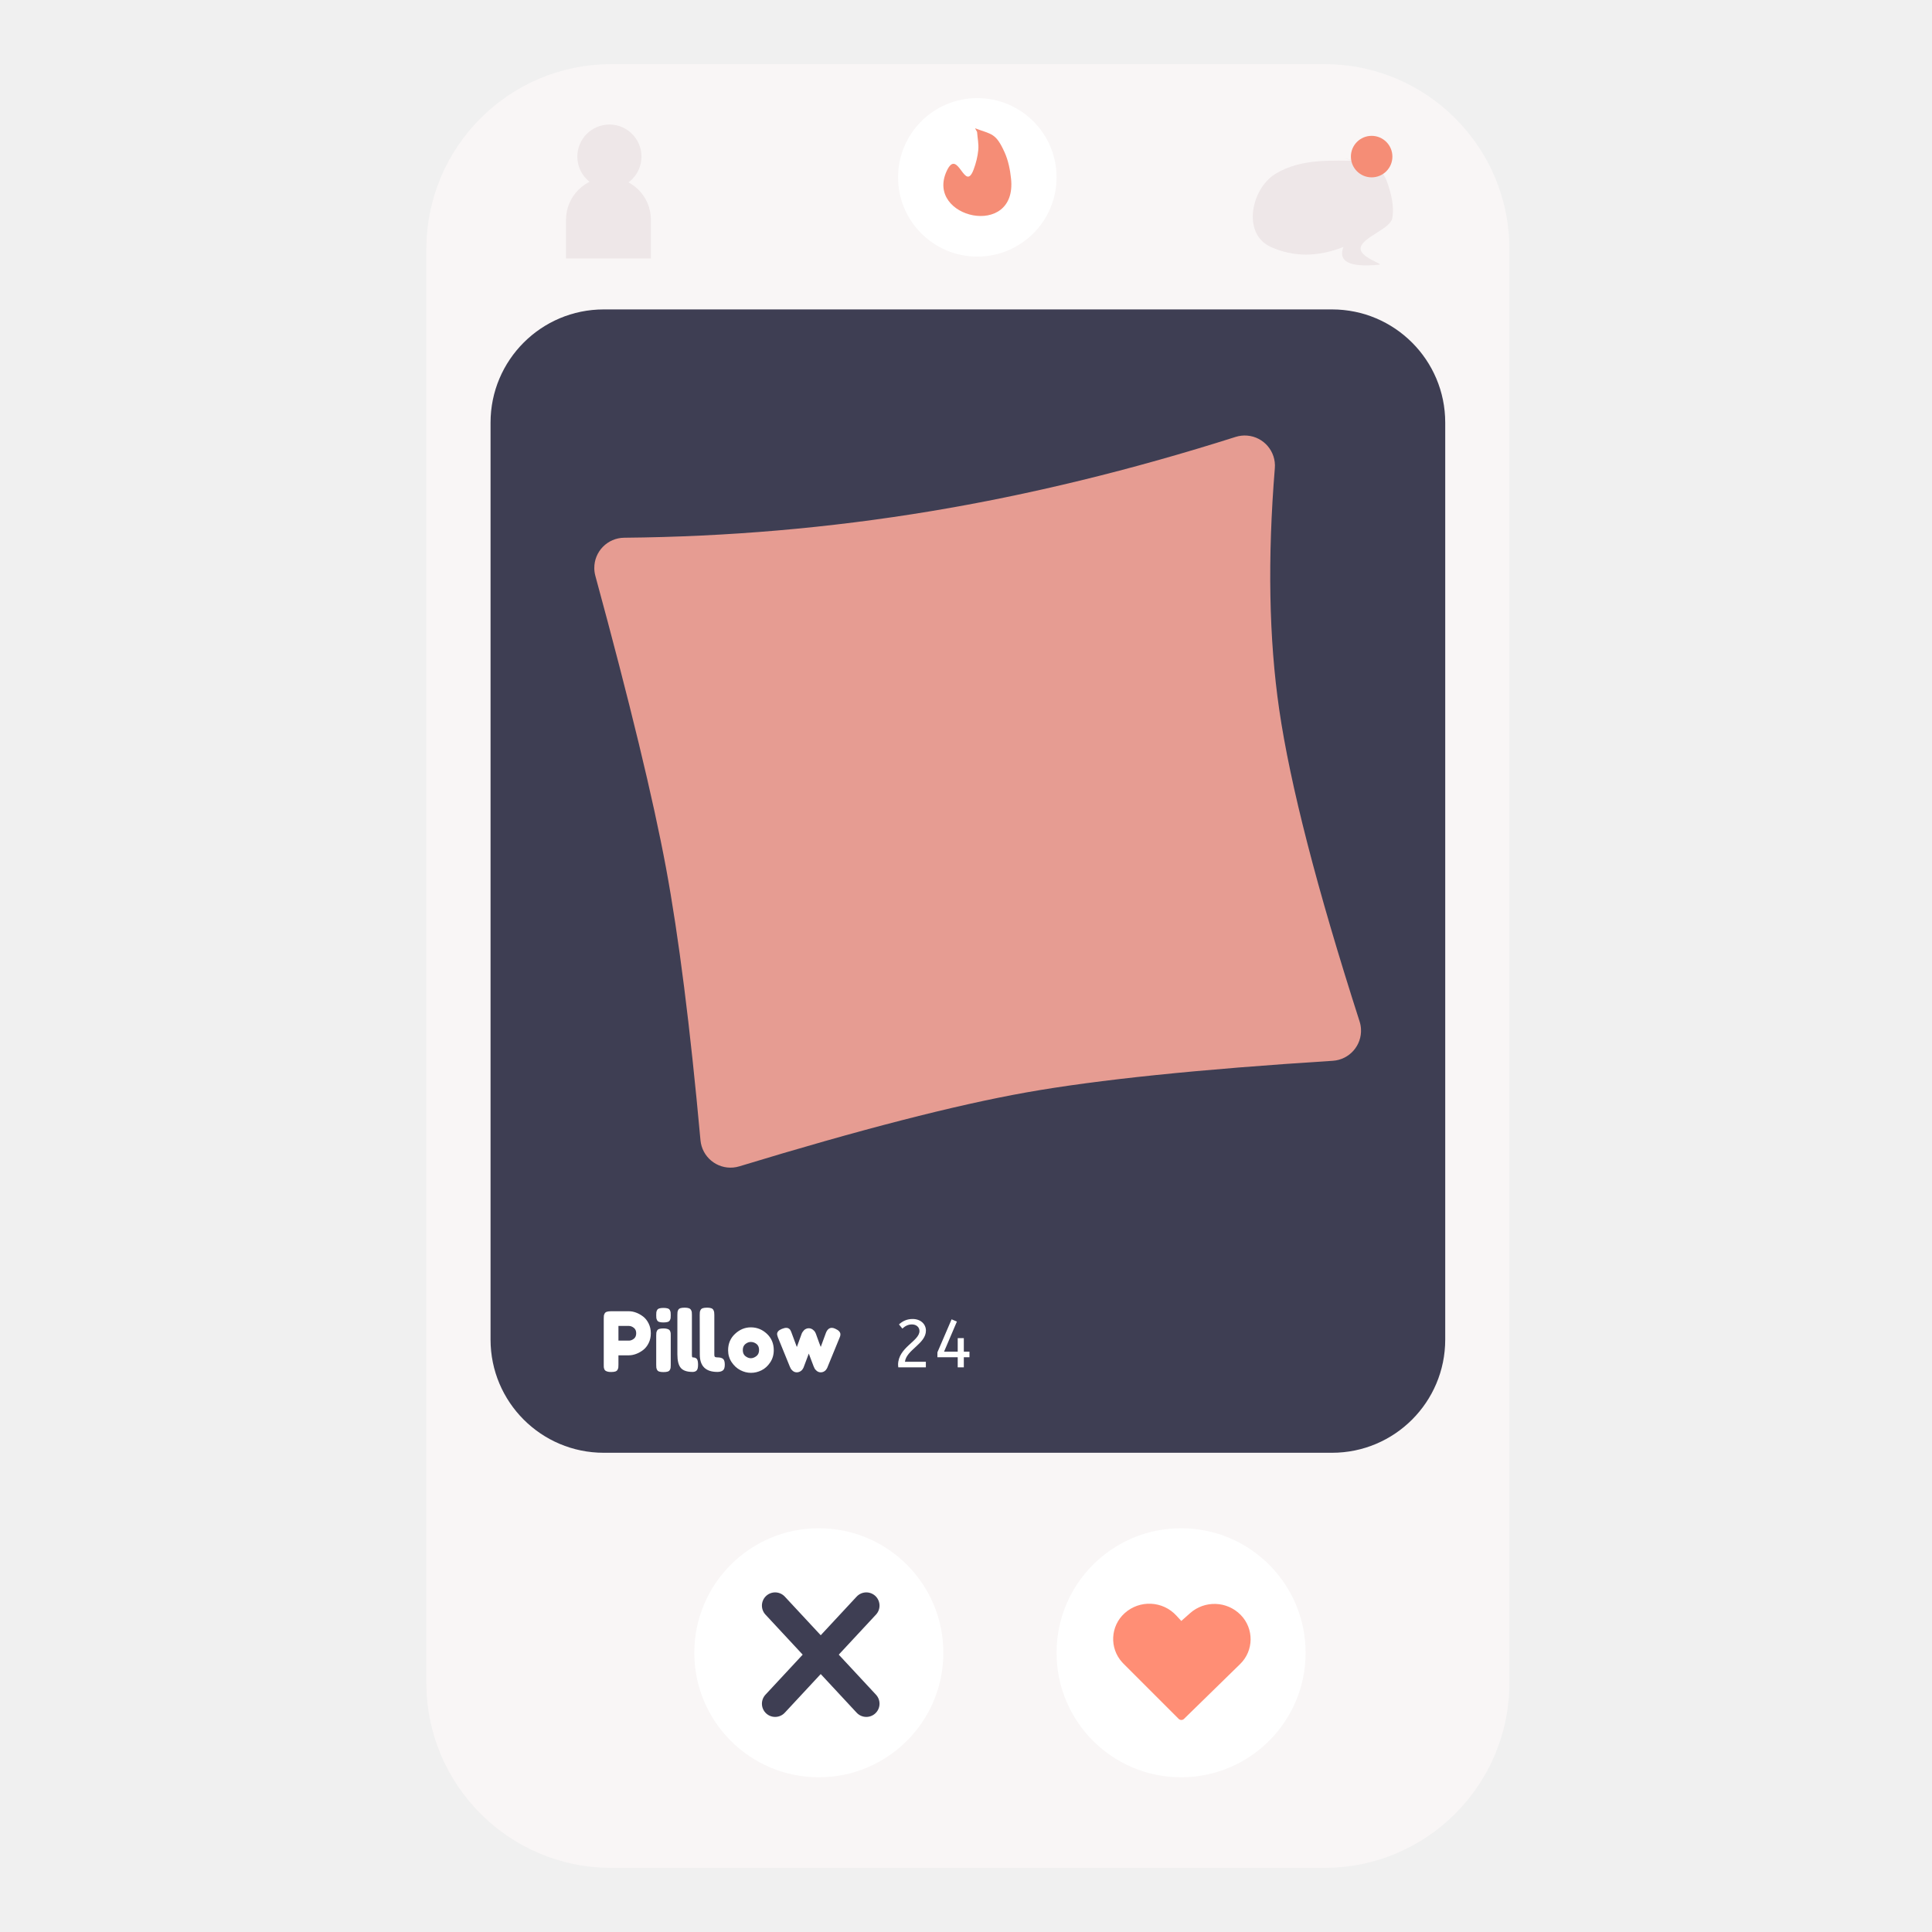
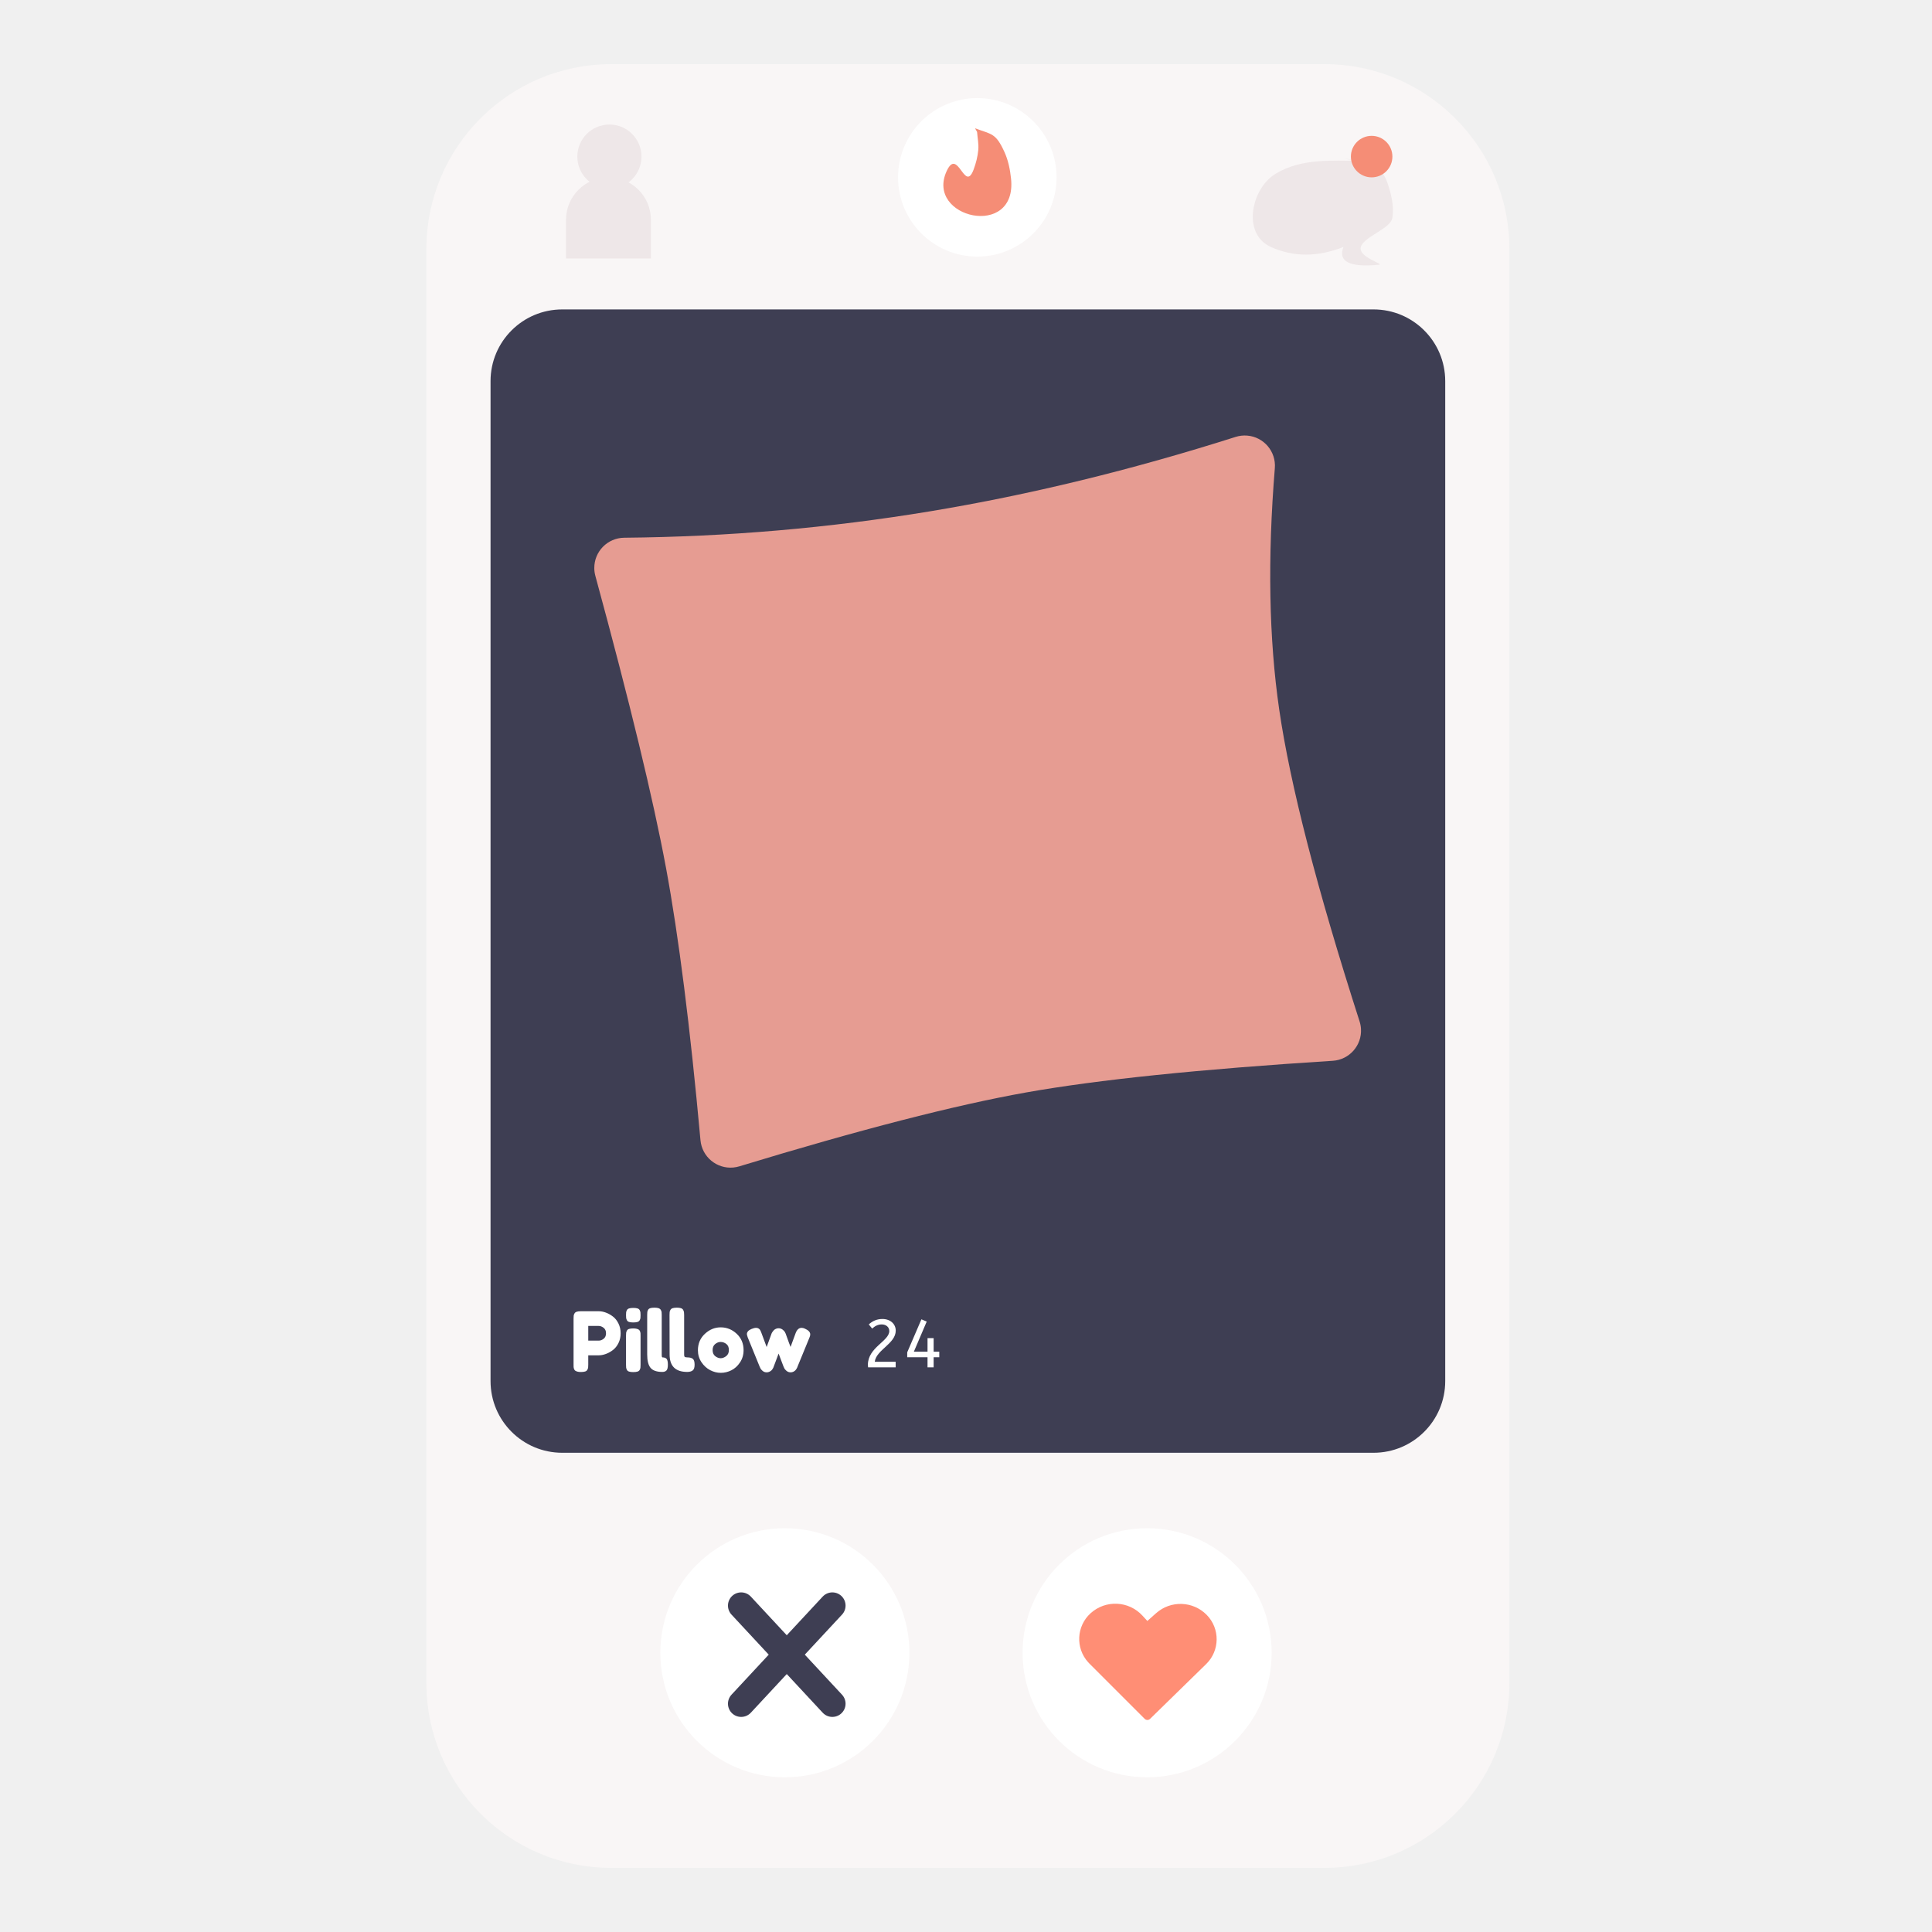
<svg xmlns="http://www.w3.org/2000/svg" width="512px" height="512px" viewBox="0 0 512 512" version="1.1">
  <defs />
  <g id="single" stroke="none" stroke-width="1" fill="none" fill-rule="evenodd">
    <path d="M223,142 C271.667,151.333 309,172.167 335,204.5 C361,236.833 375.667,277 379,325" id="Path-64" stroke="#FFFFFF" stroke-width="10" stroke-linecap="round" stroke-linejoin="round" stroke-dasharray="18,20" />
    <rect id="Rectangle-14" fill="#F9F6F6" x="113" y="17" width="287" height="478" rx="49" />
-     <circle id="Oval" fill="#FFFFFF" cx="313" cy="438" r="33" />
    <circle id="Oval" fill="#FFFFFF" cx="259" cy="47" r="21" />
-     <circle id="Oval" fill="#FFFFFF" cx="217" cy="438" r="33" />
-     <path d="M205.417,425.5 L229.583,451.5" id="Line" stroke="#3E3E53" stroke-width="7" stroke-linecap="round" />
-     <path d="M205.417,425.5 L229.583,451.5" id="Line" stroke="#3E3E53" stroke-width="7" stroke-linecap="round" transform="translate(217.5, 438.5) scale(-1, 1) translate(-217.5, -438.5) " />
-     <path d="M313.767,455.527 L328.656,440.982 C332.287,437.434 332.355,431.614 328.808,427.982 C328.797,427.971 328.785,427.96 328.774,427.948 L328.774,427.948 C325.136,424.262 319.249,424.07 315.378,427.511 L313.06,429.571 L311.753,428.15 C308.127,424.209 302,423.928 298.029,427.521 L298.029,427.521 C294.26,430.931 293.969,436.751 297.379,440.52 C297.482,440.634 297.587,440.745 297.696,440.853 L312.361,455.519 C312.748,455.906 313.375,455.91 313.767,455.527 Z" id="Path-59" fill="#FF8E75" />
-     <rect id="Rectangle-15" fill="#3E3E53" x="130" y="82" width="253" height="303" rx="30" />
+     <g id="Group" transform="translate(175, 405)">
+       <circle id="Oval" fill="#FFFFFF" cx="129" cy="33" r="33" />
+       <circle id="Oval" fill="#FFFFFF" cx="33" cy="33" r="33" />
+       <path d="M21.417,20.5 L45.583,46.5" id="Line" stroke="#3E3E53" stroke-width="7" stroke-linecap="round" />
+       <path d="M21.417,20.5 L45.583,46.5" id="Line" stroke="#3E3E53" stroke-width="7" stroke-linecap="round" transform="translate(33.5, 33.5) scale(-1, 1) translate(-33.5, -33.5) " />
+       <path d="M129.767,50.527 L144.656,35.982 C148.287,32.434 148.355,26.614 144.808,22.982 C144.797,22.971 144.785,22.96 144.774,22.948 L144.774,22.948 C141.136,19.262 135.249,19.07 131.378,22.511 L129.06,24.571 L127.753,23.15 C124.126,19.209 118,18.928 114.029,22.521 L114.029,22.521 C110.26,25.931 109.969,31.751 113.379,35.52 C113.482,35.634 113.587,35.745 113.696,35.853 L128.361,50.519 C128.748,50.906 129.375,50.91 129.767,50.527 Z" id="Path-59" fill="#FF8E75" />
+     </g>
+     <rect id="Rectangle-15" fill="#3E3E53" x="130" y="82" width="253" height="303" rx="19" />
    <path d="M157.776,152.607 C166.886,186.056 173.128,211.854 176.5,230 C179.848,248.013 182.892,272.068 185.633,302.166 L185.633,302.166 C186.034,306.566 189.926,309.808 194.326,309.407 C194.871,309.358 195.409,309.252 195.932,309.093 C227.792,299.386 253.148,292.855 272,289.5 C290.876,286.141 317.94,283.348 353.192,281.121 L353.192,281.121 C357.601,280.843 360.95,277.043 360.672,272.633 C360.63,271.973 360.507,271.32 360.304,270.69 C349.003,235.518 341.901,207.955 339,188 C336.282,169.309 335.897,147.996 337.845,124.06 L337.845,124.06 C338.204,119.657 334.924,115.796 330.521,115.438 C329.484,115.353 328.44,115.472 327.449,115.787 C299.846,124.559 272.863,131.13 246.5,135.5 C219.845,139.918 192.819,142.253 165.421,142.505 L165.421,142.505 C161.003,142.545 157.454,146.16 157.495,150.578 C157.501,151.263 157.595,151.945 157.776,152.607 Z" id="Path-65" fill="#E69C92" />
-     <path d="M172.474,353.344 C172.474,354.297 172.283,355.159 171.902,355.929 C171.521,356.699 171.033,357.311 170.439,357.766 C169.845,358.221 169.218,358.569 168.558,358.811 C167.898,359.053 167.26,359.174 166.644,359.174 L163.894,359.174 L163.894,361.66 C163.894,361.997 163.883,362.25 163.861,362.419 C163.839,362.588 163.769,362.782 163.652,363.002 C163.535,363.222 163.337,363.376 163.058,363.464 C162.779,363.552 162.405,363.596 161.936,363.596 C161.555,363.596 161.239,363.559 160.99,363.486 C160.741,363.413 160.55,363.325 160.418,363.222 C160.286,363.119 160.187,362.969 160.121,362.771 C160.055,362.573 160.018,362.404 160.011,362.265 C160.004,362.126 160,361.917 160,361.638 L160,349.428 C160,349.091 160.011,348.838 160.033,348.669 C160.055,348.5 160.125,348.306 160.242,348.086 C160.359,347.866 160.557,347.712 160.836,347.624 C161.115,347.536 161.489,347.492 161.958,347.492 L166.666,347.492 C167.282,347.492 167.916,347.613 168.569,347.855 C169.222,348.097 169.845,348.445 170.439,348.9 C171.033,349.355 171.521,349.971 171.902,350.748 C172.283,351.525 172.474,352.391 172.474,353.344 Z M168.602,353.322 C168.602,352.691 168.389,352.211 167.964,351.881 C167.539,351.551 167.099,351.386 166.644,351.386 L163.894,351.386 L163.894,355.28 L166.666,355.28 C167.106,355.28 167.539,355.119 167.964,354.796 C168.389,354.473 168.602,353.982 168.602,353.322 Z M173.904,353.96 C173.904,353.623 173.915,353.37 173.937,353.201 C173.959,353.032 174.025,352.842 174.135,352.629 C174.245,352.416 174.439,352.266 174.718,352.178 C174.997,352.09 175.371,352.046 175.84,352.046 C176.207,352.046 176.518,352.083 176.775,352.156 C177.032,352.229 177.222,352.317 177.347,352.42 C177.472,352.523 177.567,352.673 177.633,352.871 C177.699,353.069 177.736,353.238 177.743,353.377 C177.75,353.516 177.754,353.725 177.754,354.004 L177.754,361.704 C177.754,362.041 177.743,362.294 177.721,362.463 C177.699,362.632 177.633,362.822 177.523,363.035 C177.413,363.248 177.219,363.398 176.94,363.486 C176.661,363.574 176.287,363.618 175.818,363.618 C175.363,363.618 174.997,363.574 174.718,363.486 C174.439,363.398 174.245,363.244 174.135,363.024 C174.025,362.804 173.959,362.613 173.937,362.452 C173.915,362.291 173.904,362.034 173.904,361.682 L173.904,353.96 Z M175.818,350.462 C175.363,350.462 174.997,350.418 174.718,350.33 C174.439,350.242 174.245,350.088 174.135,349.868 C174.025,349.648 173.959,349.454 173.937,349.285 C173.915,349.116 173.904,348.863 173.904,348.526 C173.904,348.189 173.915,347.936 173.937,347.767 C173.959,347.598 174.025,347.408 174.135,347.195 C174.245,346.982 174.439,346.832 174.718,346.744 C174.997,346.656 175.371,346.612 175.84,346.612 C176.295,346.612 176.661,346.656 176.94,346.744 C177.219,346.832 177.413,346.986 177.523,347.206 C177.633,347.426 177.699,347.62 177.721,347.789 C177.743,347.958 177.754,348.211 177.754,348.548 C177.754,348.885 177.743,349.138 177.721,349.307 C177.699,349.476 177.633,349.666 177.523,349.879 C177.413,350.092 177.219,350.242 176.94,350.33 C176.661,350.418 176.287,350.462 175.818,350.462 Z M183.562,359.724 C184.046,359.724 184.405,359.849 184.64,360.098 C184.875,360.347 184.992,360.868 184.992,361.66 C184.992,362.423 184.867,362.932 184.618,363.189 C184.369,363.446 184.009,363.574 183.54,363.574 C182.059,363.574 181.017,363.218 180.416,362.507 C179.815,361.796 179.514,360.611 179.514,358.954 L179.514,348.46 C179.514,348.123 179.525,347.87 179.547,347.701 C179.569,347.532 179.635,347.342 179.745,347.129 C179.855,346.916 180.049,346.766 180.328,346.678 C180.607,346.59 180.981,346.546 181.45,346.546 C181.905,346.546 182.268,346.594 182.539,346.689 C182.81,346.784 183.005,346.938 183.122,347.151 C183.239,347.364 183.309,347.554 183.331,347.723 C183.353,347.892 183.364,348.145 183.364,348.482 L183.364,359.042 C183.364,359.497 183.43,359.724 183.562,359.724 Z M190.162,359.724 C190.793,359.724 191.269,359.849 191.592,360.098 C191.915,360.347 192.076,360.868 192.076,361.66 C192.076,362.423 191.904,362.932 191.559,363.189 C191.214,363.446 190.734,363.574 190.118,363.574 C187.009,363.574 185.454,362.034 185.454,358.954 L185.432,348.46 C185.432,348.123 185.443,347.87 185.465,347.701 C185.487,347.532 185.557,347.342 185.674,347.129 C185.791,346.916 185.989,346.766 186.268,346.678 C186.547,346.59 186.921,346.546 187.39,346.546 C187.845,346.546 188.208,346.594 188.479,346.689 C188.75,346.784 188.941,346.938 189.051,347.151 C189.161,347.364 189.231,347.558 189.26,347.734 C189.289,347.91 189.304,348.159 189.304,348.482 L189.304,359.042 C189.304,359.321 189.363,359.504 189.48,359.592 C189.597,359.68 189.825,359.724 190.162,359.724 Z M198.984,351.76 C200.597,351.76 202.013,352.328 203.23,353.465 C204.447,354.602 205.056,356.05 205.056,357.81 C205.056,359.027 204.741,360.109 204.11,361.055 C203.479,362.001 202.713,362.698 201.811,363.145 C200.909,363.592 199.981,363.816 199.028,363.816 C198.045,363.816 197.099,363.578 196.19,363.101 C195.281,362.624 194.514,361.92 193.891,360.989 C193.268,360.058 192.956,359.005 192.956,357.832 C192.956,356.072 193.572,354.62 194.804,353.476 C196.036,352.332 197.429,351.76 198.984,351.76 Z M198.984,359.944 C199.468,359.944 199.952,359.761 200.436,359.394 C200.92,359.027 201.162,358.485 201.162,357.766 C201.162,357.047 200.935,356.512 200.48,356.16 C200.025,355.808 199.519,355.632 198.962,355.632 C198.463,355.632 197.987,355.815 197.532,356.182 C197.077,356.549 196.85,357.084 196.85,357.788 C196.85,358.507 197.085,359.046 197.554,359.405 C198.023,359.764 198.5,359.944 198.984,359.944 Z M221.314,352.112 C222.253,352.523 222.722,353.029 222.722,353.63 C222.722,353.879 222.656,354.151 222.524,354.444 C222.187,355.251 221.937,355.859 221.776,356.27 L219.356,362.166 L219.301,362.331 C219.279,362.397 219.217,362.518 219.114,362.694 C219.011,362.87 218.898,363.024 218.773,363.156 C218.648,363.288 218.476,363.409 218.256,363.519 C218.036,363.629 217.794,363.684 217.53,363.684 C217.119,363.684 216.756,363.556 216.441,363.299 C216.126,363.042 215.917,362.782 215.814,362.518 L215.638,362.144 C215.55,361.924 215.323,361.326 214.956,360.351 C214.589,359.376 214.384,358.829 214.34,358.712 C214.193,359.064 213.977,359.64 213.691,360.439 C213.405,361.238 213.189,361.814 213.042,362.166 L212.987,362.331 C212.965,362.397 212.903,362.518 212.8,362.694 C212.697,362.87 212.58,363.024 212.448,363.156 C212.316,363.288 212.136,363.409 211.909,363.519 C211.682,363.629 211.436,363.684 211.172,363.684 C210.761,363.684 210.402,363.556 210.094,363.299 C209.786,363.042 209.581,362.782 209.478,362.518 L209.302,362.144 L206.156,354.422 C206.009,353.982 205.936,353.696 205.936,353.564 C205.936,352.977 206.354,352.515 207.19,352.178 C207.659,351.987 208.055,351.892 208.378,351.892 C208.642,351.892 208.866,351.954 209.049,352.079 C209.232,352.204 209.361,352.328 209.434,352.453 C209.507,352.578 209.588,352.743 209.676,352.948 C209.691,352.992 209.929,353.634 210.391,354.873 C210.853,356.112 211.113,356.813 211.172,356.974 L212.47,353.41 C212.485,353.366 212.507,353.315 212.536,353.256 C212.565,353.197 212.635,353.087 212.745,352.926 C212.855,352.765 212.972,352.622 213.097,352.497 C213.222,352.372 213.394,352.259 213.614,352.156 C213.834,352.053 214.061,352.002 214.296,352.002 C214.707,352.002 215.07,352.119 215.385,352.354 C215.7,352.589 215.917,352.823 216.034,353.058 L216.21,353.432 C216.943,355.485 217.376,356.659 217.508,356.952 L218.85,353.3 C219.202,352.361 219.73,351.892 220.434,351.892 C220.713,351.892 221.006,351.965 221.314,352.112 Z" id="Pillow" fill="#FFFFFF" />
-     <path d="M245.362,362.362 L238.054,362.362 C238.018,362.146 238,361.93 238,361.696 C238,357.052 243.67,355.432 243.67,352.732 C243.67,351.724 242.842,350.986 241.672,350.986 C240.664,350.986 239.854,351.418 239.134,352.084 L238.234,350.986 C239.188,350.122 240.322,349.546 241.852,349.546 C243.976,349.546 245.38,350.896 245.38,352.624 C245.38,356.098 240.214,357.7 239.818,360.886 L245.362,360.886 L245.362,362.362 Z M256.918,359.68 L255.424,359.68 L255.424,362.362 L253.804,362.362 L253.804,359.68 L248.422,359.68 L248.422,358.384 L252.184,349.636 L253.588,350.23 L250.186,358.204 L253.804,358.204 L253.804,354.622 L255.424,354.622 L255.424,358.204 L256.918,358.204 L256.918,359.68 Z" id="24" fill="#FFFFFF" />
+     <path d="M164.474,353.344 C164.474,354.297 164.283,355.159 163.902,355.929 C163.521,356.699 163.033,357.311 162.439,357.766 C161.845,358.221 161.218,358.569 160.558,358.811 C159.898,359.053 159.26,359.174 158.644,359.174 L155.894,359.174 L155.894,361.66 C155.894,361.997 155.883,362.25 155.861,362.419 C155.839,362.588 155.769,362.782 155.652,363.002 C155.535,363.222 155.337,363.376 155.058,363.464 C154.779,363.552 154.405,363.596 153.936,363.596 C153.555,363.596 153.239,363.559 152.99,363.486 C152.741,363.413 152.55,363.325 152.418,363.222 C152.286,363.119 152.187,362.969 152.121,362.771 C152.055,362.573 152.018,362.404 152.011,362.265 C152.004,362.126 152,361.917 152,361.638 L152,349.428 C152,349.091 152.011,348.838 152.033,348.669 C152.055,348.5 152.125,348.306 152.242,348.086 C152.359,347.866 152.557,347.712 152.836,347.624 C153.115,347.536 153.489,347.492 153.958,347.492 L158.666,347.492 C159.282,347.492 159.916,347.613 160.569,347.855 C161.222,348.097 161.845,348.445 162.439,348.9 C163.033,349.355 163.521,349.971 163.902,350.748 C164.283,351.525 164.474,352.391 164.474,353.344 Z M160.602,353.322 C160.602,352.691 160.389,352.211 159.964,351.881 C159.539,351.551 159.099,351.386 158.644,351.386 L155.894,351.386 L155.894,355.28 L158.666,355.28 C159.106,355.28 159.539,355.119 159.964,354.796 C160.389,354.473 160.602,353.982 160.602,353.322 Z M165.904,353.96 C165.904,353.623 165.915,353.37 165.937,353.201 C165.959,353.032 166.025,352.842 166.135,352.629 C166.245,352.416 166.439,352.266 166.718,352.178 C166.997,352.09 167.371,352.046 167.84,352.046 C168.207,352.046 168.518,352.083 168.775,352.156 C169.032,352.229 169.222,352.317 169.347,352.42 C169.472,352.523 169.567,352.673 169.633,352.871 C169.699,353.069 169.736,353.238 169.743,353.377 C169.75,353.516 169.754,353.725 169.754,354.004 L169.754,361.704 C169.754,362.041 169.743,362.294 169.721,362.463 C169.699,362.632 169.633,362.822 169.523,363.035 C169.413,363.248 169.219,363.398 168.94,363.486 C168.661,363.574 168.287,363.618 167.818,363.618 C167.363,363.618 166.997,363.574 166.718,363.486 C166.439,363.398 166.245,363.244 166.135,363.024 C166.025,362.804 165.959,362.613 165.937,362.452 C165.915,362.291 165.904,362.034 165.904,361.682 L165.904,353.96 Z M167.818,350.462 C167.363,350.462 166.997,350.418 166.718,350.33 C166.439,350.242 166.245,350.088 166.135,349.868 C166.025,349.648 165.959,349.454 165.937,349.285 C165.915,349.116 165.904,348.863 165.904,348.526 C165.904,348.189 165.915,347.936 165.937,347.767 C165.959,347.598 166.025,347.408 166.135,347.195 C166.245,346.982 166.439,346.832 166.718,346.744 C166.997,346.656 167.371,346.612 167.84,346.612 C168.295,346.612 168.661,346.656 168.94,346.744 C169.219,346.832 169.413,346.986 169.523,347.206 C169.633,347.426 169.699,347.62 169.721,347.789 C169.743,347.958 169.754,348.211 169.754,348.548 C169.754,348.885 169.743,349.138 169.721,349.307 C169.699,349.476 169.633,349.666 169.523,349.879 C169.413,350.092 169.219,350.242 168.94,350.33 C168.661,350.418 168.287,350.462 167.818,350.462 Z M175.562,359.724 C176.046,359.724 176.405,359.849 176.64,360.098 C176.875,360.347 176.992,360.868 176.992,361.66 C176.992,362.423 176.867,362.932 176.618,363.189 C176.369,363.446 176.009,363.574 175.54,363.574 C174.059,363.574 173.017,363.218 172.416,362.507 C171.815,361.796 171.514,360.611 171.514,358.954 L171.514,348.46 C171.514,348.123 171.525,347.87 171.547,347.701 C171.569,347.532 171.635,347.342 171.745,347.129 C171.855,346.916 172.049,346.766 172.328,346.678 C172.607,346.59 172.981,346.546 173.45,346.546 C173.905,346.546 174.268,346.594 174.539,346.689 C174.81,346.784 175.005,346.938 175.122,347.151 C175.239,347.364 175.309,347.554 175.331,347.723 C175.353,347.892 175.364,348.145 175.364,348.482 L175.364,359.042 C175.364,359.497 175.43,359.724 175.562,359.724 Z M182.162,359.724 C182.793,359.724 183.269,359.849 183.592,360.098 C183.915,360.347 184.076,360.868 184.076,361.66 C184.076,362.423 183.904,362.932 183.559,363.189 C183.214,363.446 182.734,363.574 182.118,363.574 C179.009,363.574 177.454,362.034 177.454,358.954 L177.432,348.46 C177.432,348.123 177.443,347.87 177.465,347.701 C177.487,347.532 177.557,347.342 177.674,347.129 C177.791,346.916 177.989,346.766 178.268,346.678 C178.547,346.59 178.921,346.546 179.39,346.546 C179.845,346.546 180.208,346.594 180.479,346.689 C180.75,346.784 180.941,346.938 181.051,347.151 C181.161,347.364 181.231,347.558 181.26,347.734 C181.289,347.91 181.304,348.159 181.304,348.482 L181.304,359.042 C181.304,359.321 181.363,359.504 181.48,359.592 C181.597,359.68 181.825,359.724 182.162,359.724 Z M190.984,351.76 C192.597,351.76 194.013,352.328 195.23,353.465 C196.447,354.602 197.056,356.05 197.056,357.81 C197.056,359.027 196.741,360.109 196.11,361.055 C195.479,362.001 194.713,362.698 193.811,363.145 C192.909,363.592 191.981,363.816 191.028,363.816 C190.045,363.816 189.099,363.578 188.19,363.101 C187.281,362.624 186.514,361.92 185.891,360.989 C185.268,360.058 184.956,359.005 184.956,357.832 C184.956,356.072 185.572,354.62 186.804,353.476 C188.036,352.332 189.429,351.76 190.984,351.76 Z M190.984,359.944 C191.468,359.944 191.952,359.761 192.436,359.394 C192.92,359.027 193.162,358.485 193.162,357.766 C193.162,357.047 192.935,356.512 192.48,356.16 C192.025,355.808 191.519,355.632 190.962,355.632 C190.463,355.632 189.987,355.815 189.532,356.182 C189.077,356.549 188.85,357.084 188.85,357.788 C188.85,358.507 189.085,359.046 189.554,359.405 C190.023,359.764 190.5,359.944 190.984,359.944 Z M213.314,352.112 C214.253,352.523 214.722,353.029 214.722,353.63 C214.722,353.879 214.656,354.151 214.524,354.444 C214.187,355.251 213.937,355.859 213.776,356.27 L211.356,362.166 L211.301,362.331 C211.279,362.397 211.217,362.518 211.114,362.694 C211.011,362.87 210.898,363.024 210.773,363.156 C210.648,363.288 210.476,363.409 210.256,363.519 C210.036,363.629 209.794,363.684 209.53,363.684 C209.119,363.684 208.756,363.556 208.441,363.299 C208.126,363.042 207.917,362.782 207.814,362.518 L207.638,362.144 C207.55,361.924 207.323,361.326 206.956,360.351 C206.589,359.376 206.384,358.829 206.34,358.712 C206.193,359.064 205.977,359.64 205.691,360.439 C205.405,361.238 205.189,361.814 205.042,362.166 L204.987,362.331 C204.965,362.397 204.903,362.518 204.8,362.694 C204.697,362.87 204.58,363.024 204.448,363.156 C204.316,363.288 204.136,363.409 203.909,363.519 C203.682,363.629 203.436,363.684 203.172,363.684 C202.761,363.684 202.402,363.556 202.094,363.299 C201.786,363.042 201.581,362.782 201.478,362.518 L201.302,362.144 L198.156,354.422 C198.009,353.982 197.936,353.696 197.936,353.564 C197.936,352.977 198.354,352.515 199.19,352.178 C199.659,351.987 200.055,351.892 200.378,351.892 C200.642,351.892 200.866,351.954 201.049,352.079 C201.232,352.204 201.361,352.328 201.434,352.453 C201.507,352.578 201.588,352.743 201.676,352.948 C201.691,352.992 201.929,353.634 202.391,354.873 C202.853,356.112 203.113,356.813 203.172,356.974 L204.47,353.41 C204.485,353.366 204.507,353.315 204.536,353.256 C204.565,353.197 204.635,353.087 204.745,352.926 C204.855,352.765 204.972,352.622 205.097,352.497 C205.222,352.372 205.394,352.259 205.614,352.156 C205.834,352.053 206.061,352.002 206.296,352.002 C206.707,352.002 207.07,352.119 207.385,352.354 C207.7,352.589 207.917,352.823 208.034,353.058 L208.21,353.432 C208.943,355.485 209.376,356.659 209.508,356.952 L210.85,353.3 C211.202,352.361 211.73,351.892 212.434,351.892 C212.713,351.892 213.006,351.965 213.314,352.112 Z" id="Pillow" fill="#FFFFFF" />
+     <path d="M237.362,362.362 L230.054,362.362 C230.018,362.146 230,361.93 230,361.696 C230,357.052 235.67,355.432 235.67,352.732 C235.67,351.724 234.842,350.986 233.672,350.986 C232.664,350.986 231.854,351.418 231.134,352.084 L230.234,350.986 C231.188,350.122 232.322,349.546 233.852,349.546 C235.976,349.546 237.38,350.896 237.38,352.624 C237.38,356.098 232.214,357.7 231.818,360.886 L237.362,360.886 L237.362,362.362 Z M248.918,359.68 L247.424,359.68 L247.424,362.362 L245.804,362.362 L245.804,359.68 L240.422,359.68 L240.422,358.384 L244.184,349.636 L245.588,350.23 L242.186,358.204 L245.804,358.204 L245.804,354.622 L247.424,354.622 L247.424,358.204 L248.918,358.204 L248.918,359.68 Z" id="24" fill="#FFFFFF" />
    <path d="M258.402,34 C262.823,35.654 263.888,35.199 266.21,40.328 C267.205,42.525 267.687,44.955 267.938,47.353 C269.621,63.438 245.098,57.816 250.886,45.316 C253.866,38.881 255.646,51.345 258.035,44.889 C258.65,43.228 259.097,41.482 259.258,39.718 C259.402,38.138 259.045,36.553 258.938,34.97 L258.402,34 Z" id="Path-66" fill="#F58D76" />
    <path d="M360.63,42.618 C353.05,42.618 345.04,41.849 338.038,46.049 C331.683,49.862 328.973,61.916 336.8,65.452 C342.772,68.149 349.18,68.149 356.026,65.452 C354.524,69.343 357.674,70.91 365.475,70.154 C366.955,70.011 359.865,68.152 360.63,65.452 C361.395,62.752 368.465,60.603 368.964,57.842 C369.525,54.745 368.706,51.466 367.695,48.486 C367.069,46.641 365.902,44.749 364.2,43.803 C361.761,42.447 358.751,42.601 356.026,42" id="Path-67" fill="#EEE7E8" />
    <circle id="Oval-5" fill="#F58D76" cx="363.5" cy="41.5" r="5.5" />
    <circle id="Oval-6" fill="#EEE7E8" cx="161.5" cy="41.5" r="8.5" />
    <path d="M150,58.25 L150,68.5 L172.5,68.5 L172.5,58.25 C172.5,52.037 167.463,47 161.25,47 L161.25,47 C155.037,47 150,52.037 150,58.25 Z" id="Path-68" fill="#EEE7E8" />
  </g>
</svg>
